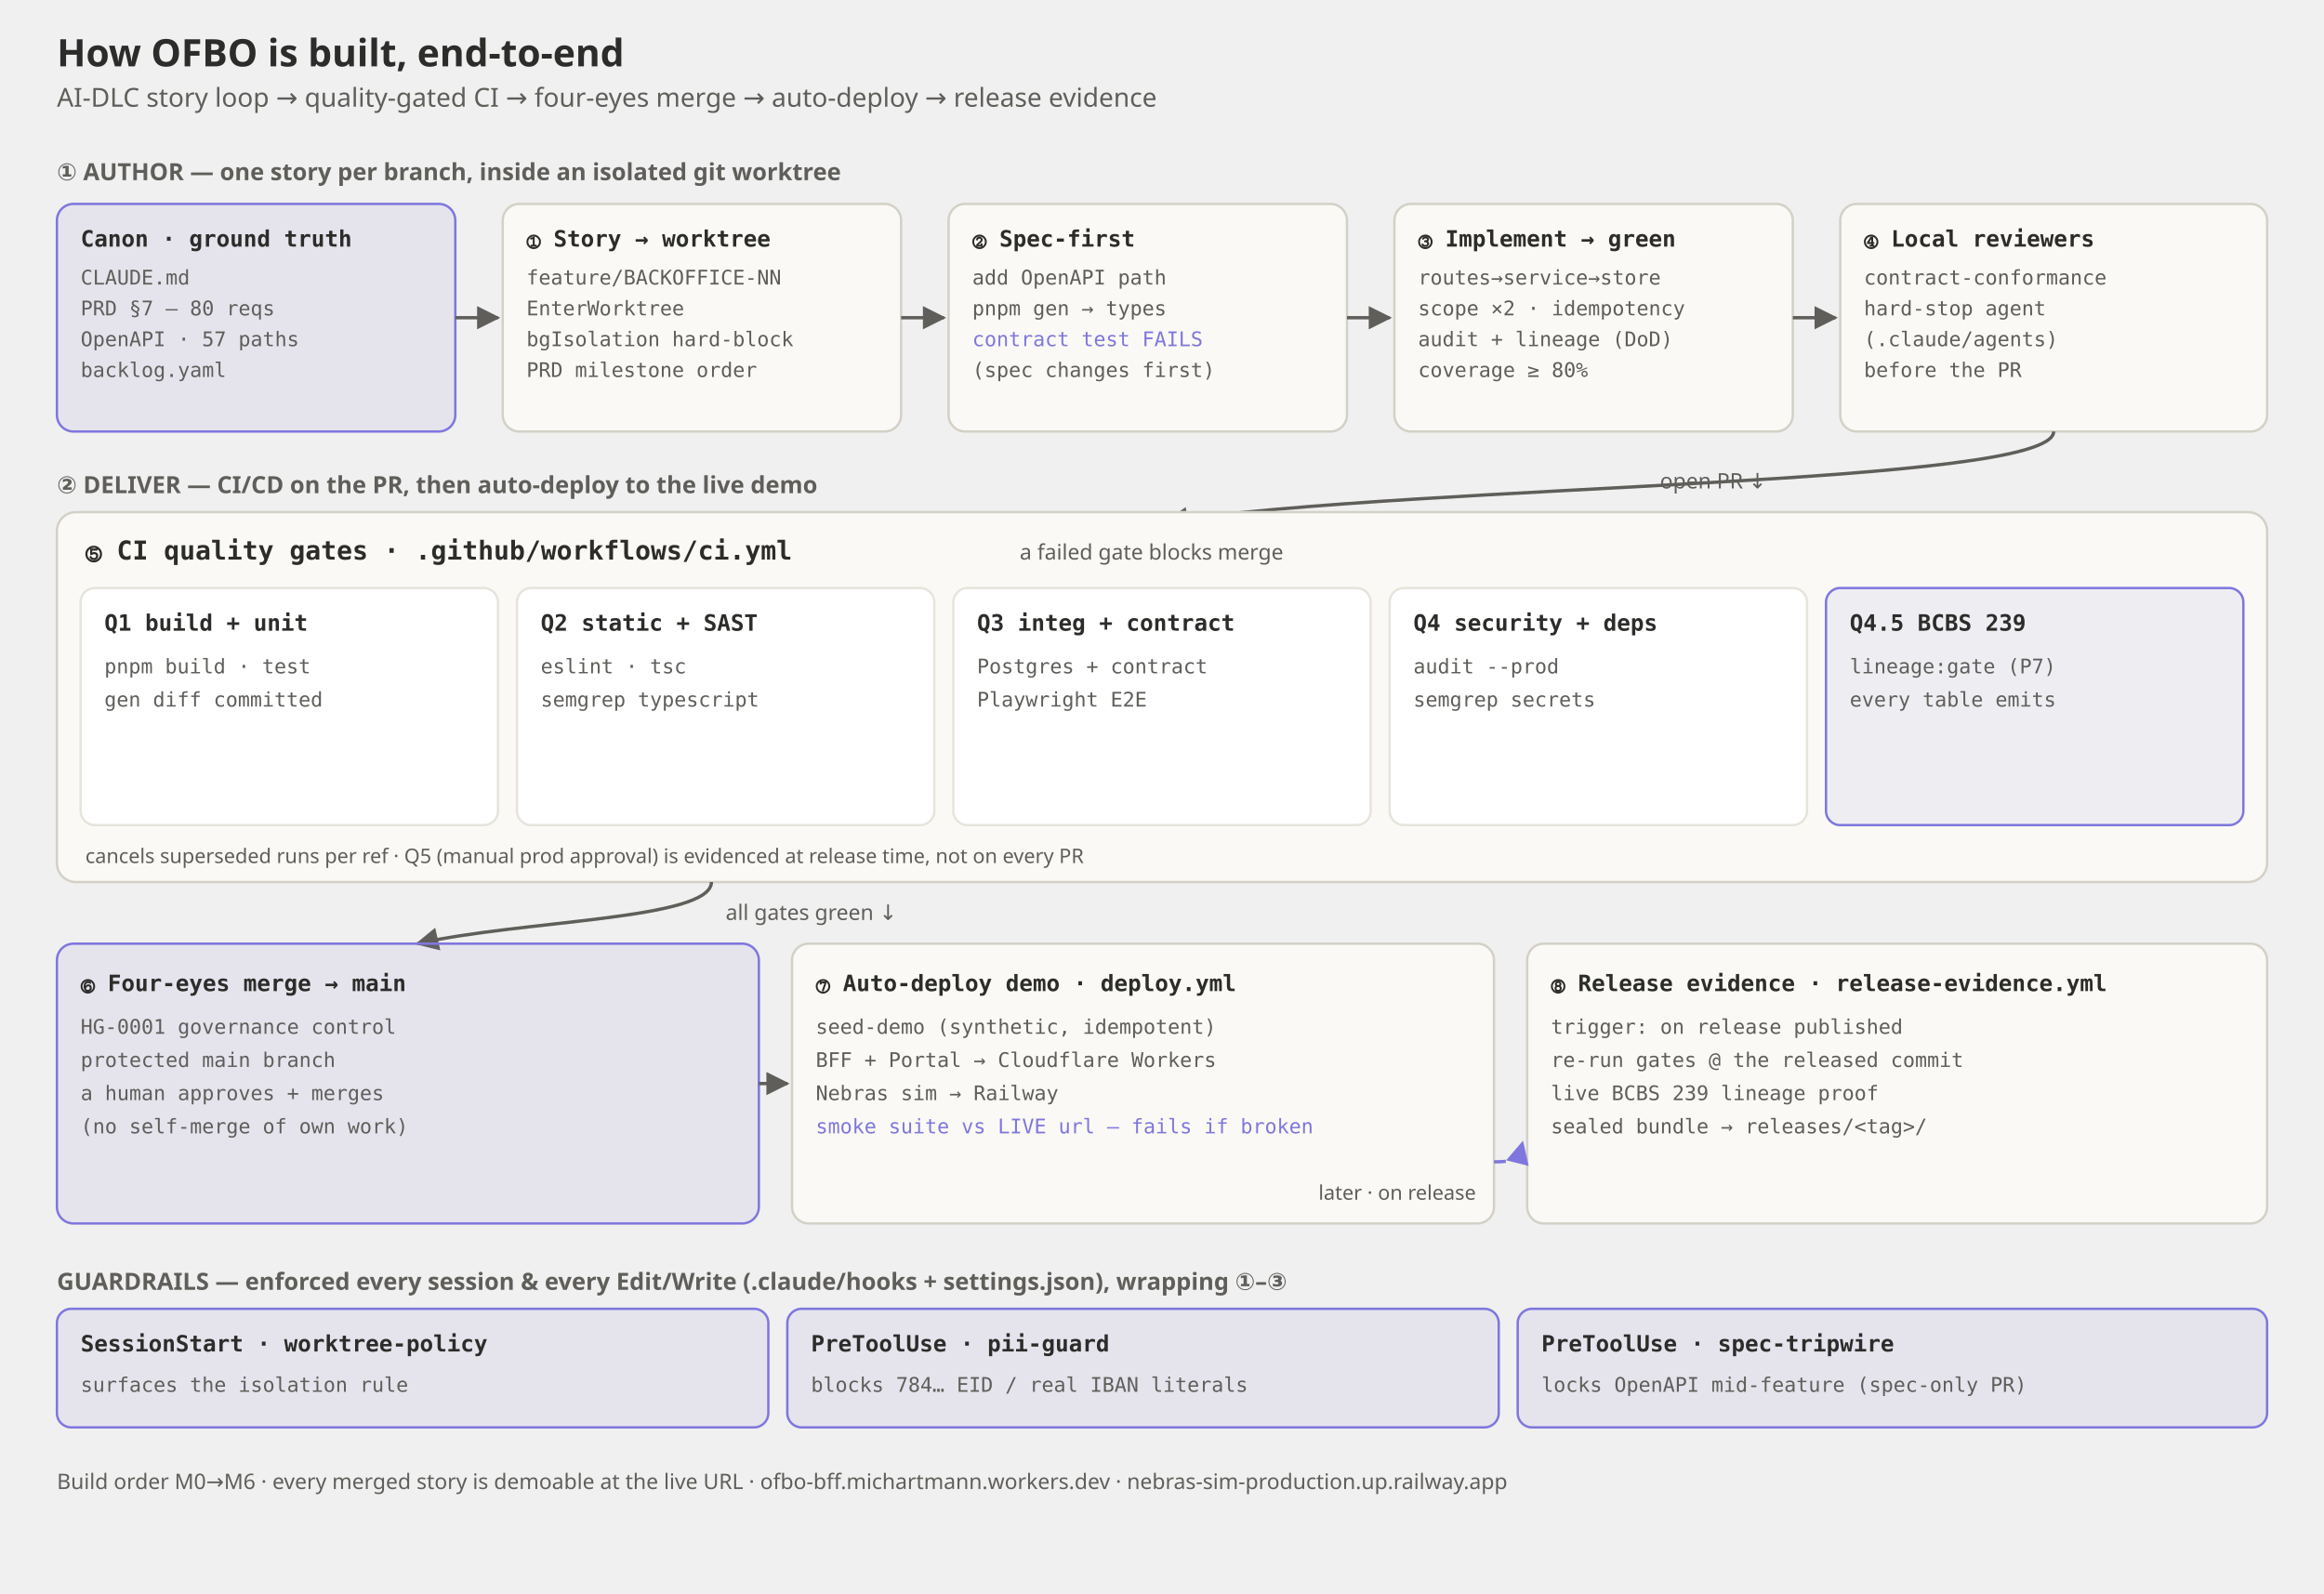
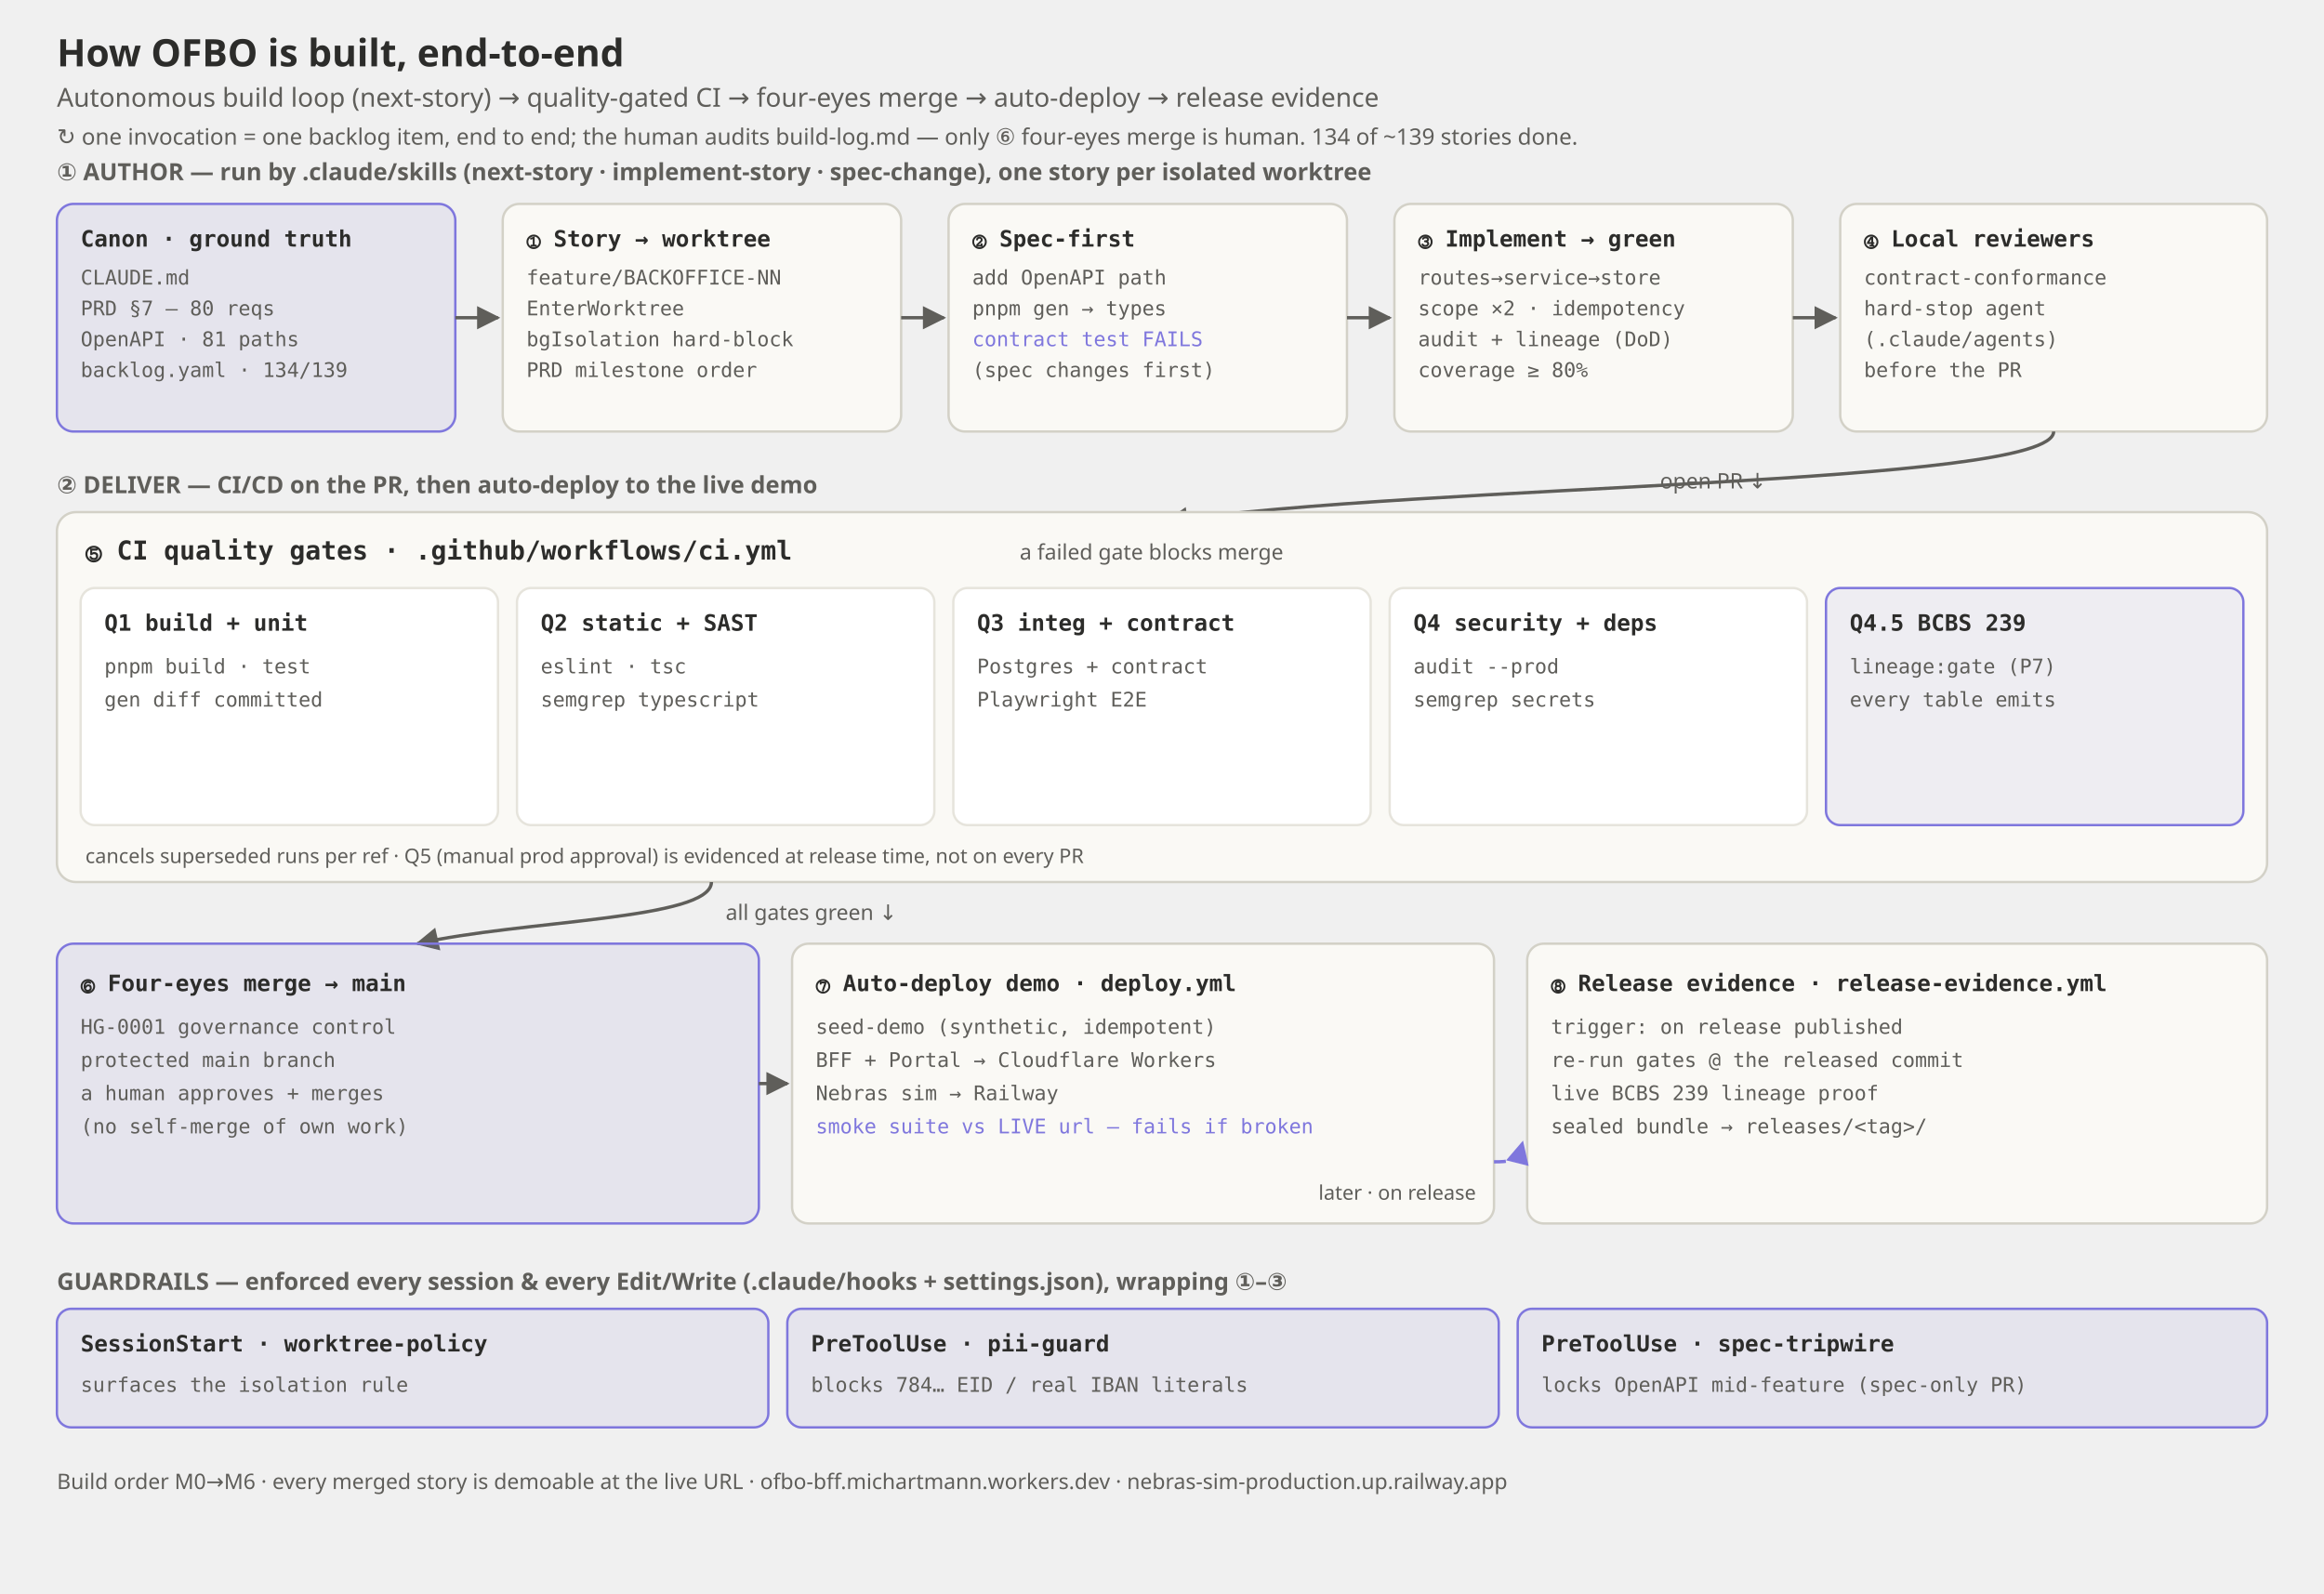
<svg xmlns="http://www.w3.org/2000/svg" viewBox="0 0 980 672" role="img" aria-labelledby="t d" font-family="ui-sans-serif, system-ui, sans-serif">
  <defs>
    <marker id="a" viewBox="0 0 10 10" refX="9" refY="5" markerWidth="7" markerHeight="7" orient="auto">
      <path d="M0 0 L10 5 L0 10 z" fill="#5f5e5a" />
    </marker>
    <marker id="aA" viewBox="0 0 10 10" refX="9" refY="5" markerWidth="7" markerHeight="7" orient="auto">
      <path d="M0 0 L10 5 L0 10 z" fill="#7F77DD" />
    </marker>
  </defs>
  <style>
  .ink{fill:#2c2c2a;} .ink2{fill:#5f5e5a;}
  .box{fill:#faf9f5;stroke:#d3d1c7;}
  .acc{fill:rgba(127,119,221,0.09);stroke:#7F77DD;}
  .card{fill:#ffffff;stroke:#e6e4dc;}
  .e{stroke:#5f5e5a;fill:none;stroke-width:1.4;}
  .eD{stroke:#7F77DD;fill:none;stroke-width:1.4;stroke-dasharray:5 4;}
  .lbl{font-weight:700;} .mono{font-family:ui-monospace,monospace;}
  .h{font-size:8.5px;} .ttl{font-size:9.5px;font-weight:700;}
</style>
  <text x="24" y="28" class="ink lbl" font-size="16">How OFBO is built, end-to-end</text>
-   <text x="24" y="45" class="ink2" font-size="11">AI-DLC story loop → quality-gated CI → four-eyes merge → auto-deploy → release evidence</text>
-   <text x="24" y="76" class="ink2 lbl" font-size="10">①  AUTHOR — one story per branch, inside an isolated git worktree</text>
+   <text x="24" y="45" class="ink2" font-size="11">Autonomous build loop (next-story) → quality-gated CI → four-eyes merge → auto-deploy → release evidence</text>
+   <text x="24" y="61" class="ink2" font-size="9.5">↻ one invocation = one backlog item, end to end; the human audits build-log.md — only ⑥ four-eyes merge is human. 134 of ~139 stories done.</text>
+   <text x="24" y="76" class="ink2 lbl" font-size="10">①  AUTHOR — run by .claude/skills (next-story · implement-story · spec-change), one story per isolated worktree</text>
  <g>
    <g>
      <rect x="24" y="86" width="168" height="96" rx="7" class="acc" />
      <text x="34" y="104" class="ink ttl mono">Canon · ground truth</text>
      <text x="34" y="120" class="ink2 h mono">CLAUDE.md</text>
      <text x="34" y="133" class="ink2 h mono">PRD §7 — 80 reqs</text>
-       <text x="34" y="146" class="ink2 h mono">OpenAPI · 57 paths</text>
-       <text x="34" y="159" class="ink2 h mono">backlog.yaml</text>
+       <text x="34" y="146" class="ink2 h mono">OpenAPI · 81 paths</text>
+       <text x="34" y="159" class="ink2 h mono">backlog.yaml · 134/139</text>
    </g>
    <g>
      <rect x="212" y="86" width="168" height="96" rx="7" class="box" />
      <text x="222" y="104" class="ink ttl mono">① Story → worktree</text>
      <text x="222" y="120" class="ink2 h mono">feature/BACKOFFICE-NN</text>
      <text x="222" y="133" class="ink2 h mono">EnterWorktree</text>
      <text x="222" y="146" class="ink2 h mono">bgIsolation hard-block</text>
      <text x="222" y="159" class="ink2 h mono">PRD milestone order</text>
    </g>
    <g>
      <rect x="400" y="86" width="168" height="96" rx="7" class="box" />
      <text x="410" y="104" class="ink ttl mono">② Spec-first</text>
      <text x="410" y="120" class="ink2 h mono">add OpenAPI path</text>
      <text x="410" y="133" class="ink2 h mono">pnpm gen → types</text>
      <text x="410" y="146" class="h mono" fill="#7F77DD">contract test FAILS</text>
      <text x="410" y="159" class="ink2 h mono">(spec changes first)</text>
    </g>
    <g>
      <rect x="588" y="86" width="168" height="96" rx="7" class="box" />
      <text x="598" y="104" class="ink ttl mono">③ Implement → green</text>
      <text x="598" y="120" class="ink2 h mono">routes→service→store</text>
      <text x="598" y="133" class="ink2 h mono">scope ×2 · idempotency</text>
      <text x="598" y="146" class="ink2 h mono">audit + lineage (DoD)</text>
      <text x="598" y="159" class="ink2 h mono">coverage ≥ 80%</text>
    </g>
    <g>
      <rect x="776" y="86" width="180" height="96" rx="7" class="box" />
      <text x="786" y="104" class="ink ttl mono">④ Local reviewers</text>
      <text x="786" y="120" class="ink2 h mono">contract-conformance</text>
      <text x="786" y="133" class="ink2 h mono">hard-stop agent</text>
      <text x="786" y="146" class="ink2 h mono">(.claude/agents)</text>
      <text x="786" y="159" class="ink2 h mono">before the PR</text>
    </g>
  </g>
  <g class="e">
    <line x1="192" y1="134" x2="210" y2="134" marker-end="url(#a)" />
    <line x1="380" y1="134" x2="398" y2="134" marker-end="url(#a)" />
    <line x1="568" y1="134" x2="586" y2="134" marker-end="url(#a)" />
    <line x1="756" y1="134" x2="774" y2="134" marker-end="url(#a)" />
  </g>
  <path class="e" marker-end="url(#a)" d="M866 182 C866 205 600 204 492 220" />
  <text x="700" y="206" class="ink2" font-size="9">open PR ↓</text>
  <text x="24" y="208" class="ink2 lbl" font-size="10">②  DELIVER — CI/CD on the PR, then auto-deploy to the live demo</text>
  <rect x="24" y="216" width="932" height="156" rx="8" class="box" />
  <text x="36" y="236" class="ink lbl mono" font-size="11">⑤ CI quality gates · .github/workflows/ci.yml</text>
  <text x="430" y="236" class="ink2" font-size="9">a failed gate blocks merge</text>
  <g>
    <g>
      <rect x="34" y="248" width="176" height="100" rx="6" class="card" />
      <text x="44" y="266" class="ink ttl mono">Q1 build + unit</text>
      <text x="44" y="284" class="ink2 h mono">pnpm build · test</text>
      <text x="44" y="298" class="ink2 h mono">gen diff committed</text>
    </g>
    <g>
      <rect x="218" y="248" width="176" height="100" rx="6" class="card" />
      <text x="228" y="266" class="ink ttl mono">Q2 static + SAST</text>
      <text x="228" y="284" class="ink2 h mono">eslint · tsc</text>
      <text x="228" y="298" class="ink2 h mono">semgrep typescript</text>
    </g>
    <g>
      <rect x="402" y="248" width="176" height="100" rx="6" class="card" />
      <text x="412" y="266" class="ink ttl mono">Q3 integ + contract</text>
      <text x="412" y="284" class="ink2 h mono">Postgres + contract</text>
      <text x="412" y="298" class="ink2 h mono">Playwright E2E</text>
    </g>
    <g>
      <rect x="586" y="248" width="176" height="100" rx="6" class="card" />
      <text x="596" y="266" class="ink ttl mono">Q4 security + deps</text>
      <text x="596" y="284" class="ink2 h mono">audit --prod</text>
      <text x="596" y="298" class="ink2 h mono">semgrep secrets</text>
    </g>
    <g>
      <rect x="770" y="248" width="176" height="100" rx="6" class="acc" />
      <text x="780" y="266" class="ink ttl mono">Q4.5 BCBS 239</text>
      <text x="780" y="284" class="ink2 h mono">lineage:gate (P7)</text>
      <text x="780" y="298" class="ink2 h mono">every table emits</text>
    </g>
  </g>
  <text x="36" y="364" class="ink2" font-size="8.5">cancels superseded runs per ref · Q5 (manual prod approval) is evidenced at release time, not on every PR</text>
  <path class="e" marker-end="url(#a)" d="M300 372 C300 388 220 388 176 398" />
  <text x="306" y="388" class="ink2" font-size="9">all gates green ↓</text>
  <g>
    <g>
      <rect x="24" y="398" width="296" height="118" rx="7" class="acc" />
      <text x="34" y="418" class="ink ttl mono">⑥ Four-eyes merge → main</text>
      <text x="34" y="436" class="ink2 h mono">HG-0001 governance control</text>
      <text x="34" y="450" class="ink2 h mono">protected main branch</text>
      <text x="34" y="464" class="ink2 h mono">a human approves + merges</text>
      <text x="34" y="478" class="ink2 h mono">(no self-merge of own work)</text>
    </g>
    <g>
      <rect x="334" y="398" width="296" height="118" rx="7" class="box" />
      <text x="344" y="418" class="ink ttl mono">⑦ Auto-deploy demo · deploy.yml</text>
      <text x="344" y="436" class="ink2 h mono">seed-demo (synthetic, idempotent)</text>
      <text x="344" y="450" class="ink2 h mono">BFF + Portal → Cloudflare Workers</text>
      <text x="344" y="464" class="ink2 h mono">Nebras sim → Railway</text>
      <text x="344" y="478" class="h mono" fill="#7F77DD">smoke suite vs LIVE url — fails if broken</text>
    </g>
    <g>
      <rect x="644" y="398" width="312" height="118" rx="7" class="box" />
      <text x="654" y="418" class="ink ttl mono">⑧ Release evidence · release-evidence.yml</text>
      <text x="654" y="436" class="ink2 h mono">trigger: on release published</text>
      <text x="654" y="450" class="ink2 h mono">re-run gates @ the released commit</text>
      <text x="654" y="464" class="ink2 h mono">live BCBS 239 lineage proof</text>
      <text x="654" y="478" class="ink2 h mono">sealed bundle → releases/&lt;tag&gt;/</text>
    </g>
  </g>
  <line class="e" x1="320" y1="457" x2="332" y2="457" marker-end="url(#a)" />
  <path class="eD" marker-end="url(#aA)" d="M630 490 C636 490 640 490 642 482" />
  <text x="556" y="506" class="ink2" font-size="8.5">later · on release</text>
  <text x="24" y="544" class="ink2 lbl" font-size="10">GUARDRAILS — enforced every session &amp; every Edit/Write (.claude/hooks + settings.json), wrapping ①–③</text>
  <g>
    <g>
      <rect x="24" y="552" width="300" height="50" rx="6" class="acc" />
      <text x="34" y="570" class="ink ttl mono">SessionStart · worktree-policy</text>
      <text x="34" y="587" class="ink2 h mono">surfaces the isolation rule</text>
    </g>
    <g>
      <rect x="332" y="552" width="300" height="50" rx="6" class="acc" />
      <text x="342" y="570" class="ink ttl mono">PreToolUse · pii-guard</text>
      <text x="342" y="587" class="ink2 h mono">blocks 784… EID / real IBAN literals</text>
    </g>
    <g>
      <rect x="640" y="552" width="316" height="50" rx="6" class="acc" />
      <text x="650" y="570" class="ink ttl mono">PreToolUse · spec-tripwire</text>
      <text x="650" y="587" class="ink2 h mono">locks OpenAPI mid-feature (spec-only PR)</text>
    </g>
  </g>
  <text x="24" y="628" class="ink2" font-size="9">Build order M0→M6 · every merged story is demoable at the live URL · ofbo-bff.michartmann.workers.dev · nebras-sim-production.up.railway.app</text>
</svg>
